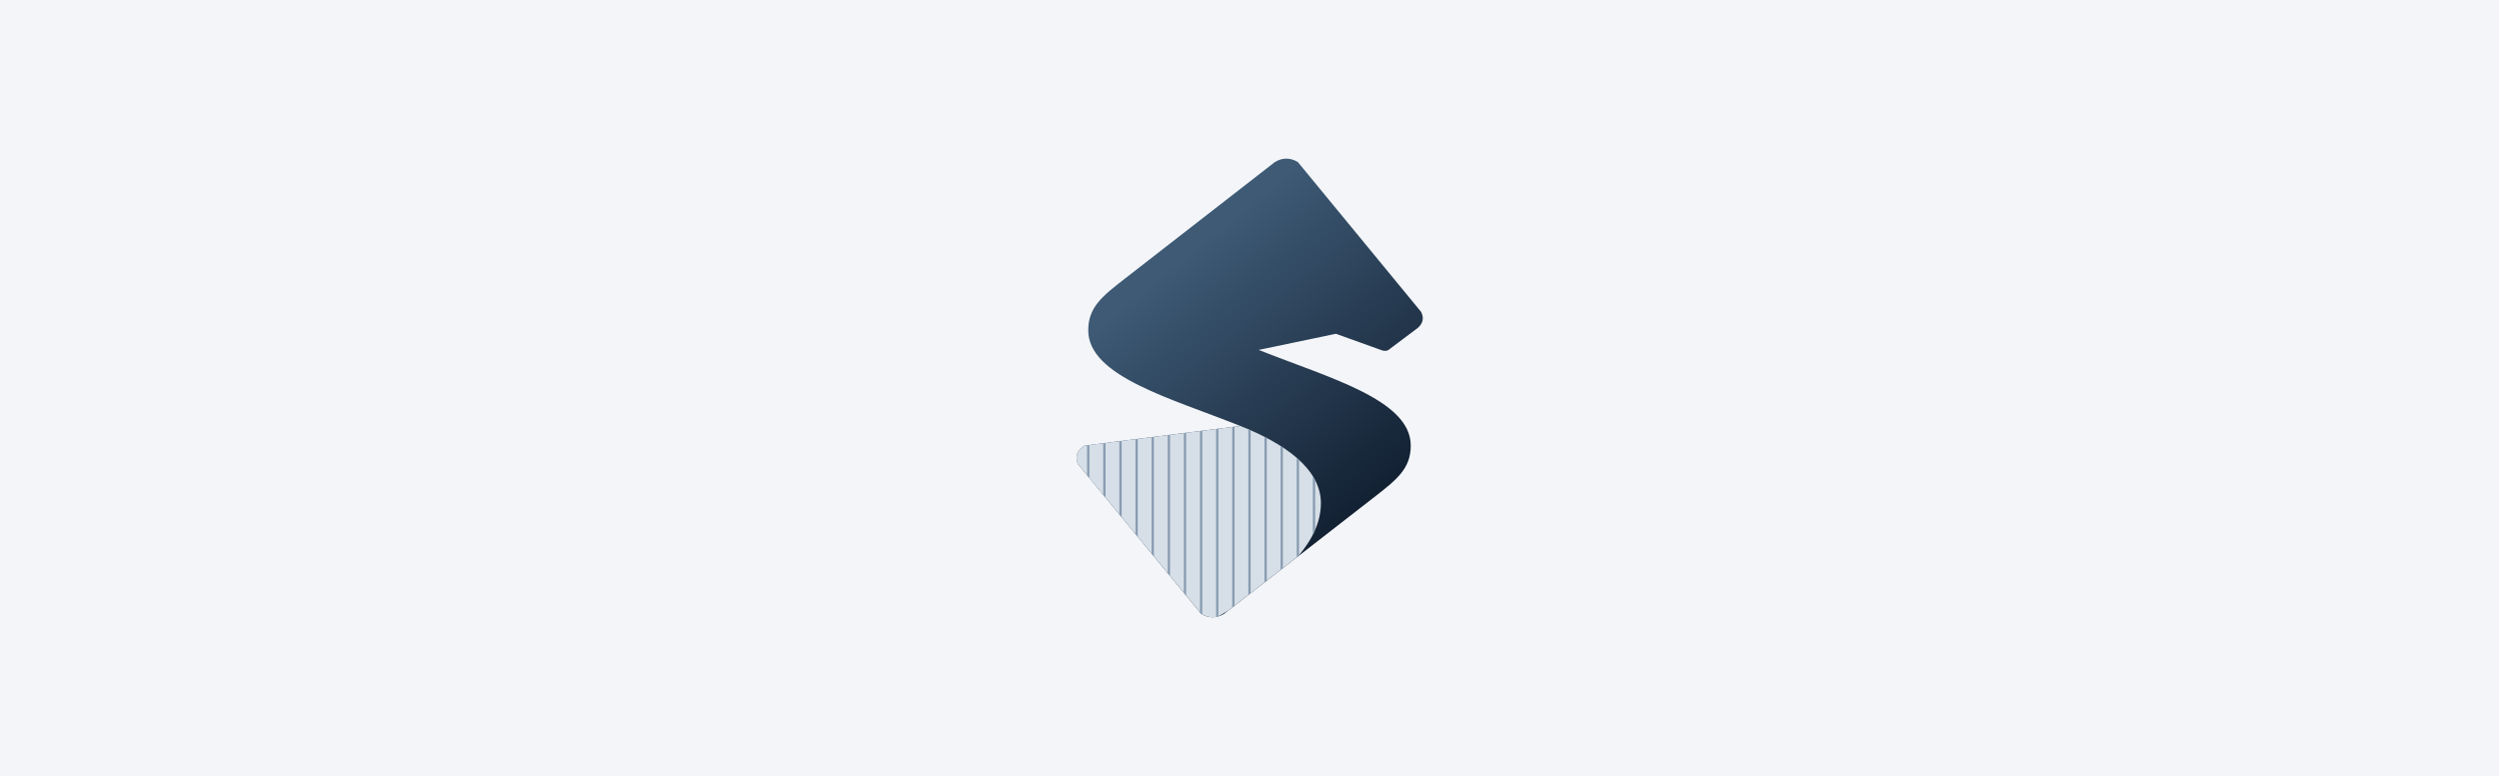
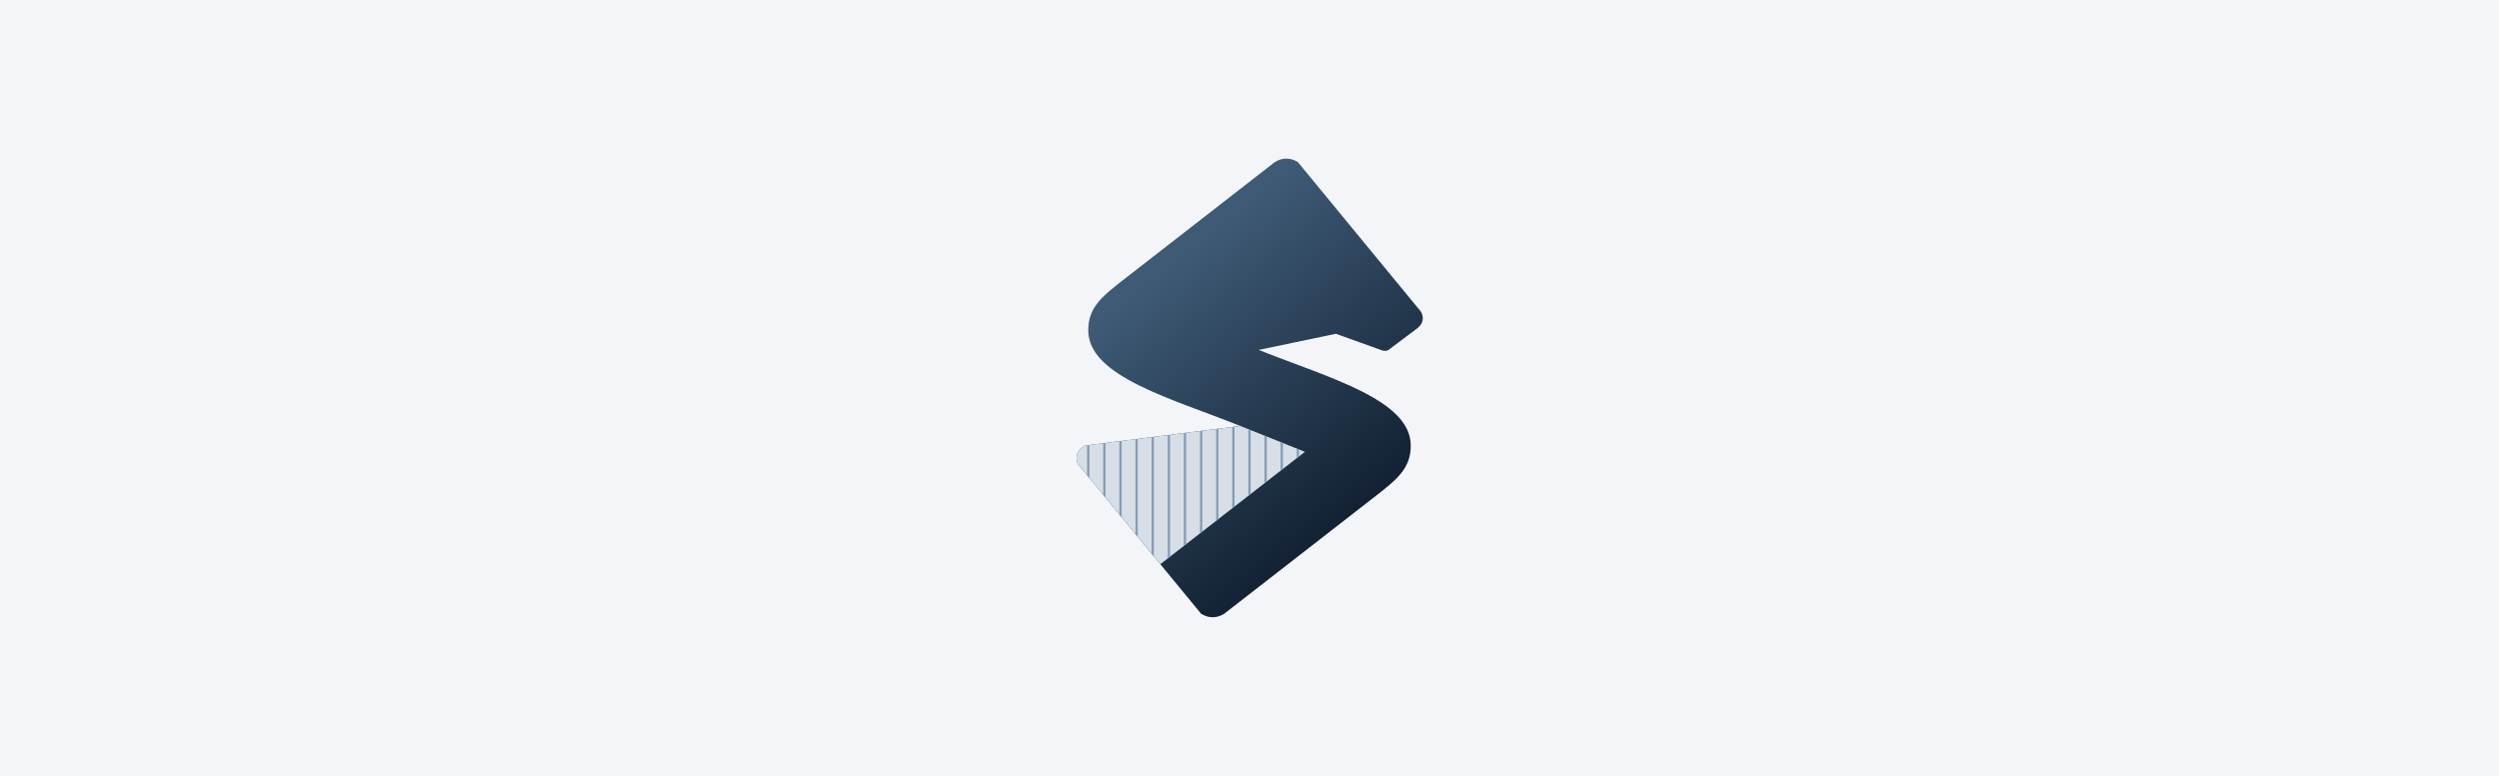
<svg xmlns="http://www.w3.org/2000/svg" width="4640" height="1440" viewBox="0 0 4640 1440">
  <defs>
    <linearGradient id="g" gradientUnits="userSpaceOnUse" x1="-158" y1="-195" x2="183" y2="226">
      <stop offset="0" stop-color="#3E5A75" />
      <stop offset="1" stop-color="#122032" />
    </linearGradient>
    <clipPath id="s">
      <path d="M16,-66 L150,-94 L228,-66 Q238,-62 244,-68 L292,-104 Q306,-116 298,-132 L84,-392 Q64,-404 44,-392 L-216,-190 C-256,-159 -280,-140 -280,-100 C-280,-20 -136,18 -16,66 L-286,100 Q-306,112 -298,132 L-84,392 Q-64,404 -44,392 L216,190 C256,159 280,140 280,100 C280,20 136,-18 16,-66 Z" />
    </clipPath>
    <clipPath id="p">
-       <path d="M-16,66 C60,96 124,140 124,200 C124,282 30,350 -64,402 L-420,402 L-420,66 Z" />
+       <path d="M-16,66 L96.2,110.9 L-377.6,479.0 L-420,479.0 L-420,66 Z" />
    </clipPath>
    <g id="r" fill="#889CB1">
      <rect x="-310" y="-420" width="4" height="840" />
      <rect x="-282" y="-420" width="4" height="840" />
      <rect x="-254" y="-420" width="4" height="840" />
      <rect x="-226" y="-420" width="4" height="840" />
      <rect x="-198" y="-420" width="4" height="840" />
      <rect x="-170" y="-420" width="4" height="840" />
      <rect x="-142" y="-420" width="4" height="840" />
      <rect x="-114" y="-420" width="4" height="840" />
      <rect x="-86" y="-420" width="4" height="840" />
      <rect x="-58" y="-420" width="4" height="840" />
      <rect x="-30" y="-420" width="4" height="840" />
      <rect x="-2" y="-420" width="4" height="840" />
      <rect x="26" y="-420" width="4" height="840" />
      <rect x="54" y="-420" width="4" height="840" />
      <rect x="82" y="-420" width="4" height="840" />
      <rect x="110" y="-420" width="4" height="840" />
      <rect x="138" y="-420" width="4" height="840" />
      <rect x="166" y="-420" width="4" height="840" />
      <rect x="194" y="-420" width="4" height="840" />
      <rect x="222" y="-420" width="4" height="840" />
      <rect x="250" y="-420" width="4" height="840" />
      <rect x="278" y="-420" width="4" height="840" />
      <rect x="306" y="-420" width="4" height="840" />
    </g>
  </defs>
  <rect width="4640" height="1440" fill="#F3F5F8" />
  <g transform="translate(2320.0 720.0) scale(1.069307)">
    <path d="M16,-66 L150,-94 L228,-66 Q238,-62 244,-68 L292,-104 Q306,-116 298,-132 L84,-392 Q64,-404 44,-392 L-216,-190 C-256,-159 -280,-140 -280,-100 C-280,-20 -136,18 -16,66 L-286,100 Q-306,112 -298,132 L-84,392 Q-64,404 -44,392 L216,190 C256,159 280,140 280,100 C280,20 136,-18 16,-66 Z" fill="url(#g)" />
    <g clip-path="url(#s)">
-       <path d="M-16,66 C60,96 124,140 124,200 C124,282 30,350 -64,402 L-420,402 L-420,66 Z" fill="#D6DEE7" />
+       <path d="M-16,66 L96.2,110.9 L-377.6,479.0 L-420,479.0 L-420,66 Z" fill="#D6DEE7" />
      <use href="#r" clip-path="url(#p)" />
    </g>
  </g>
</svg>
